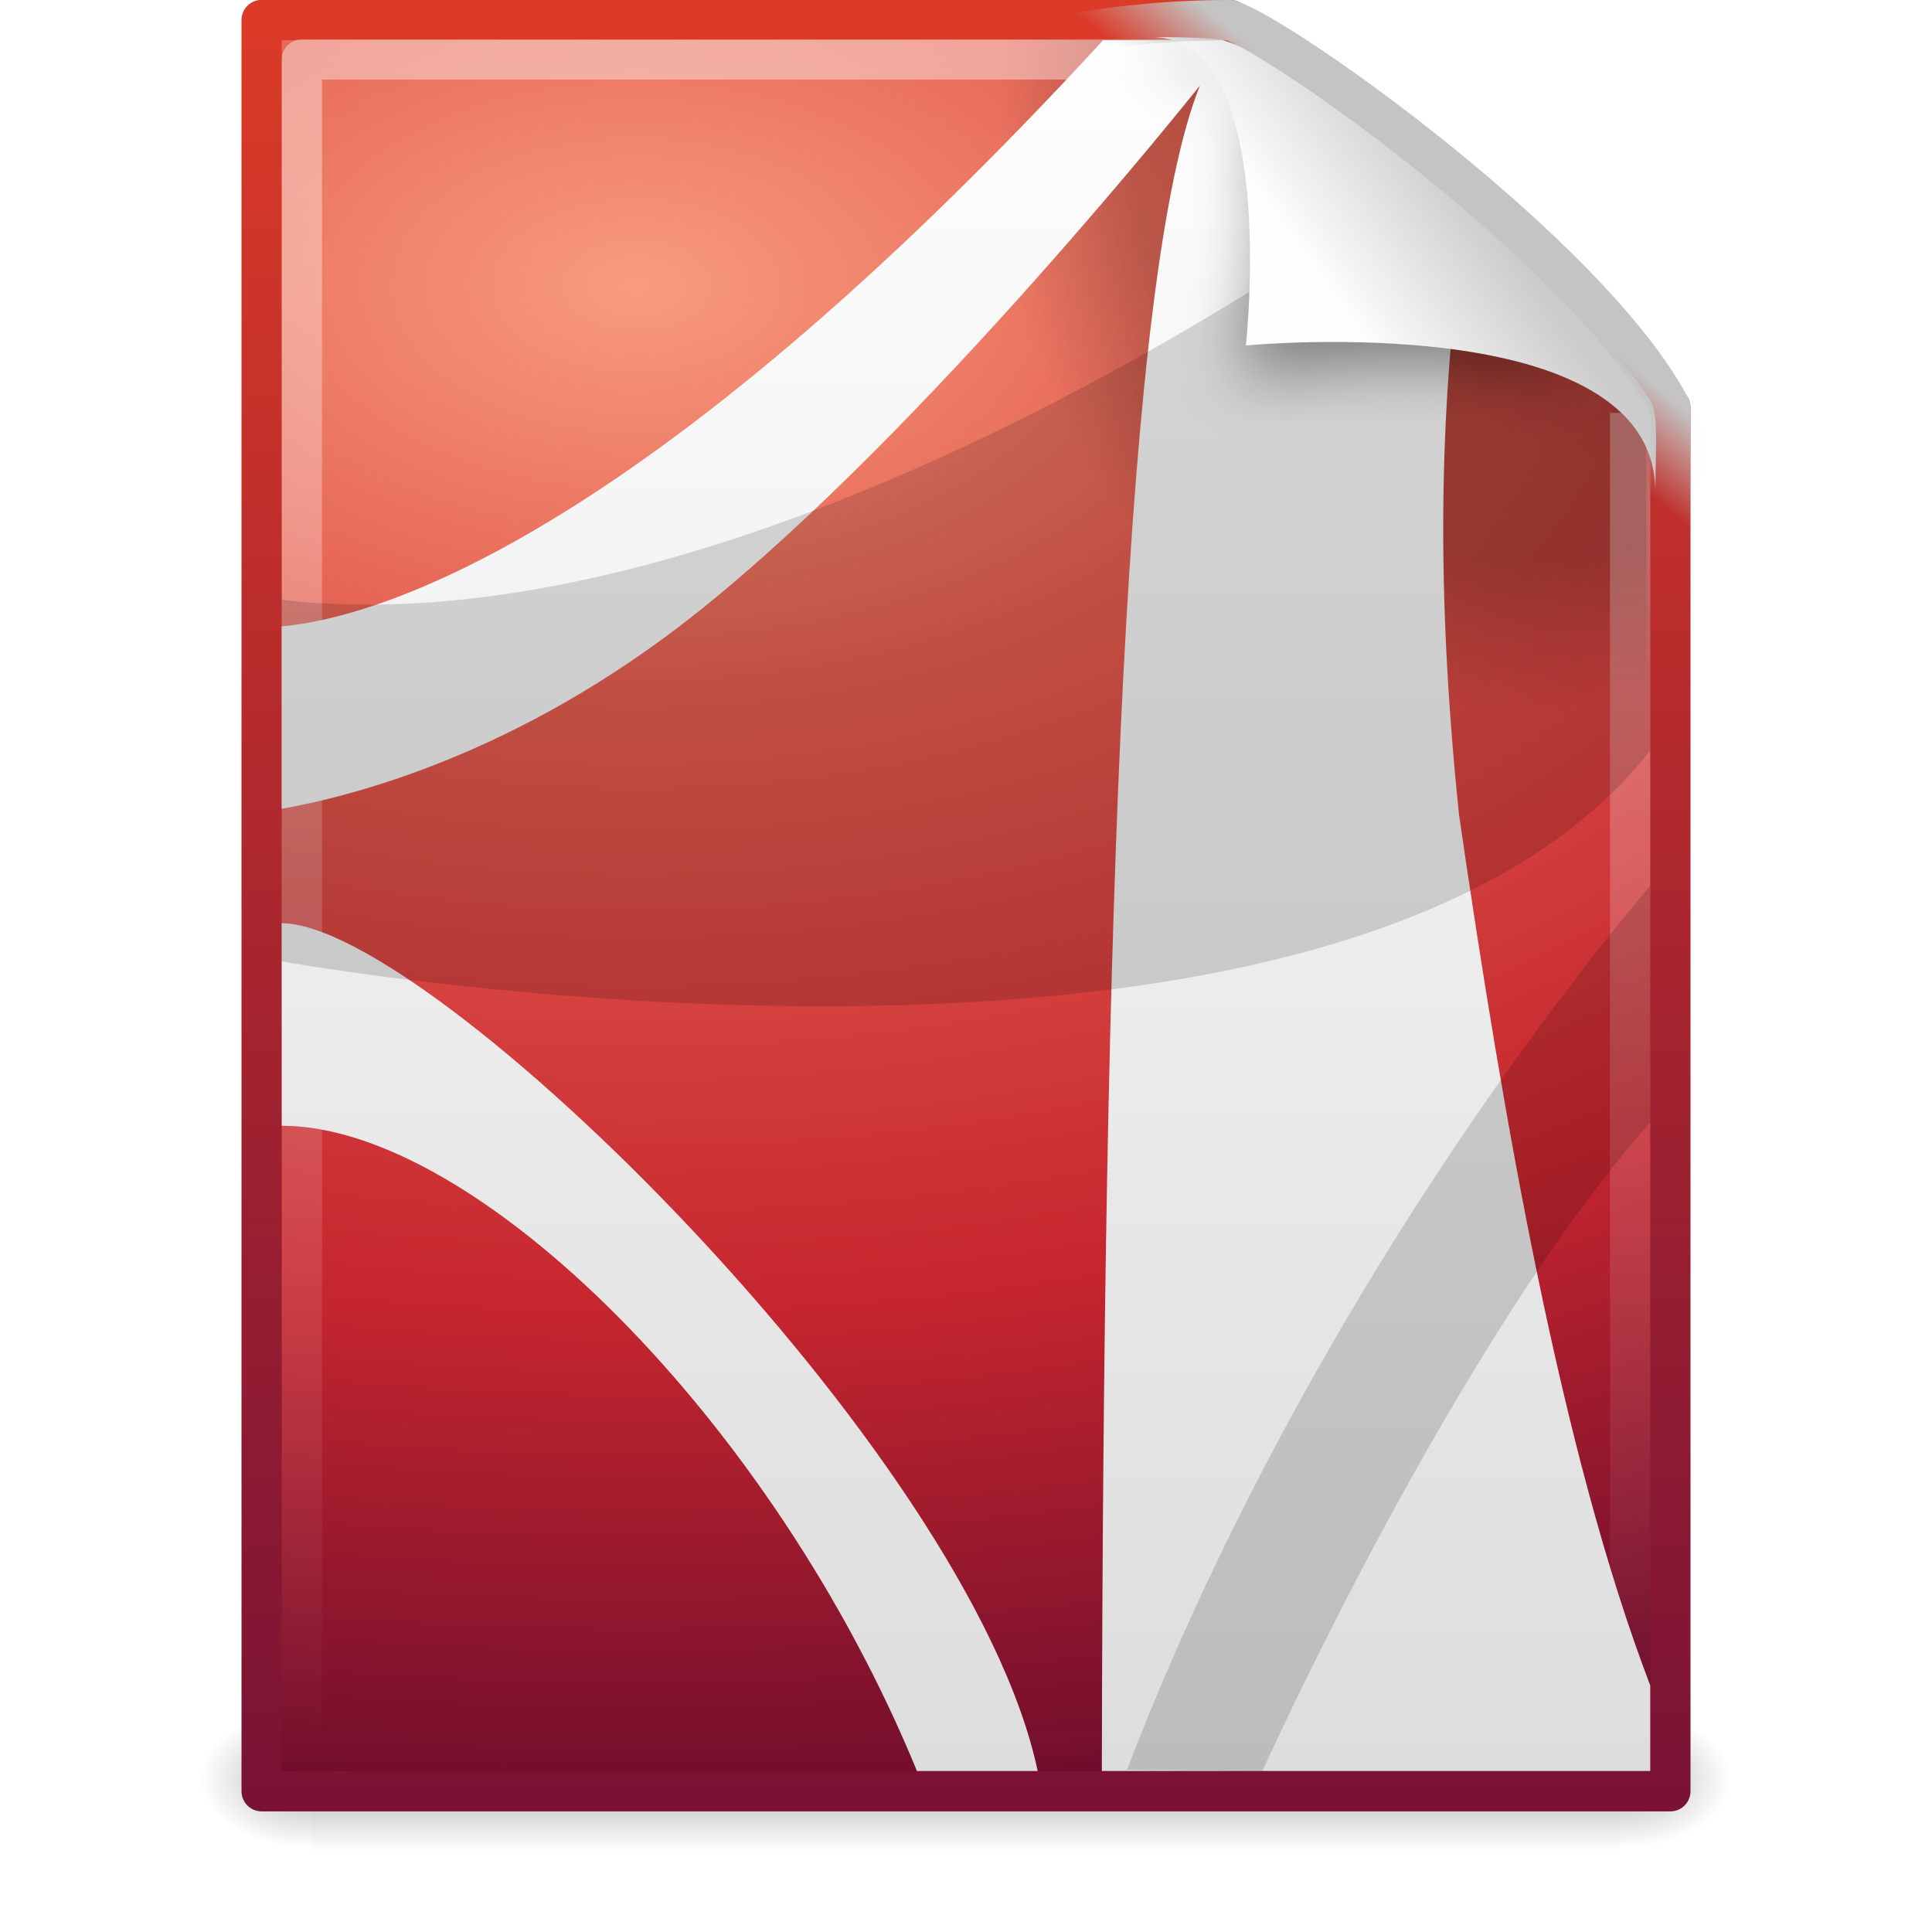
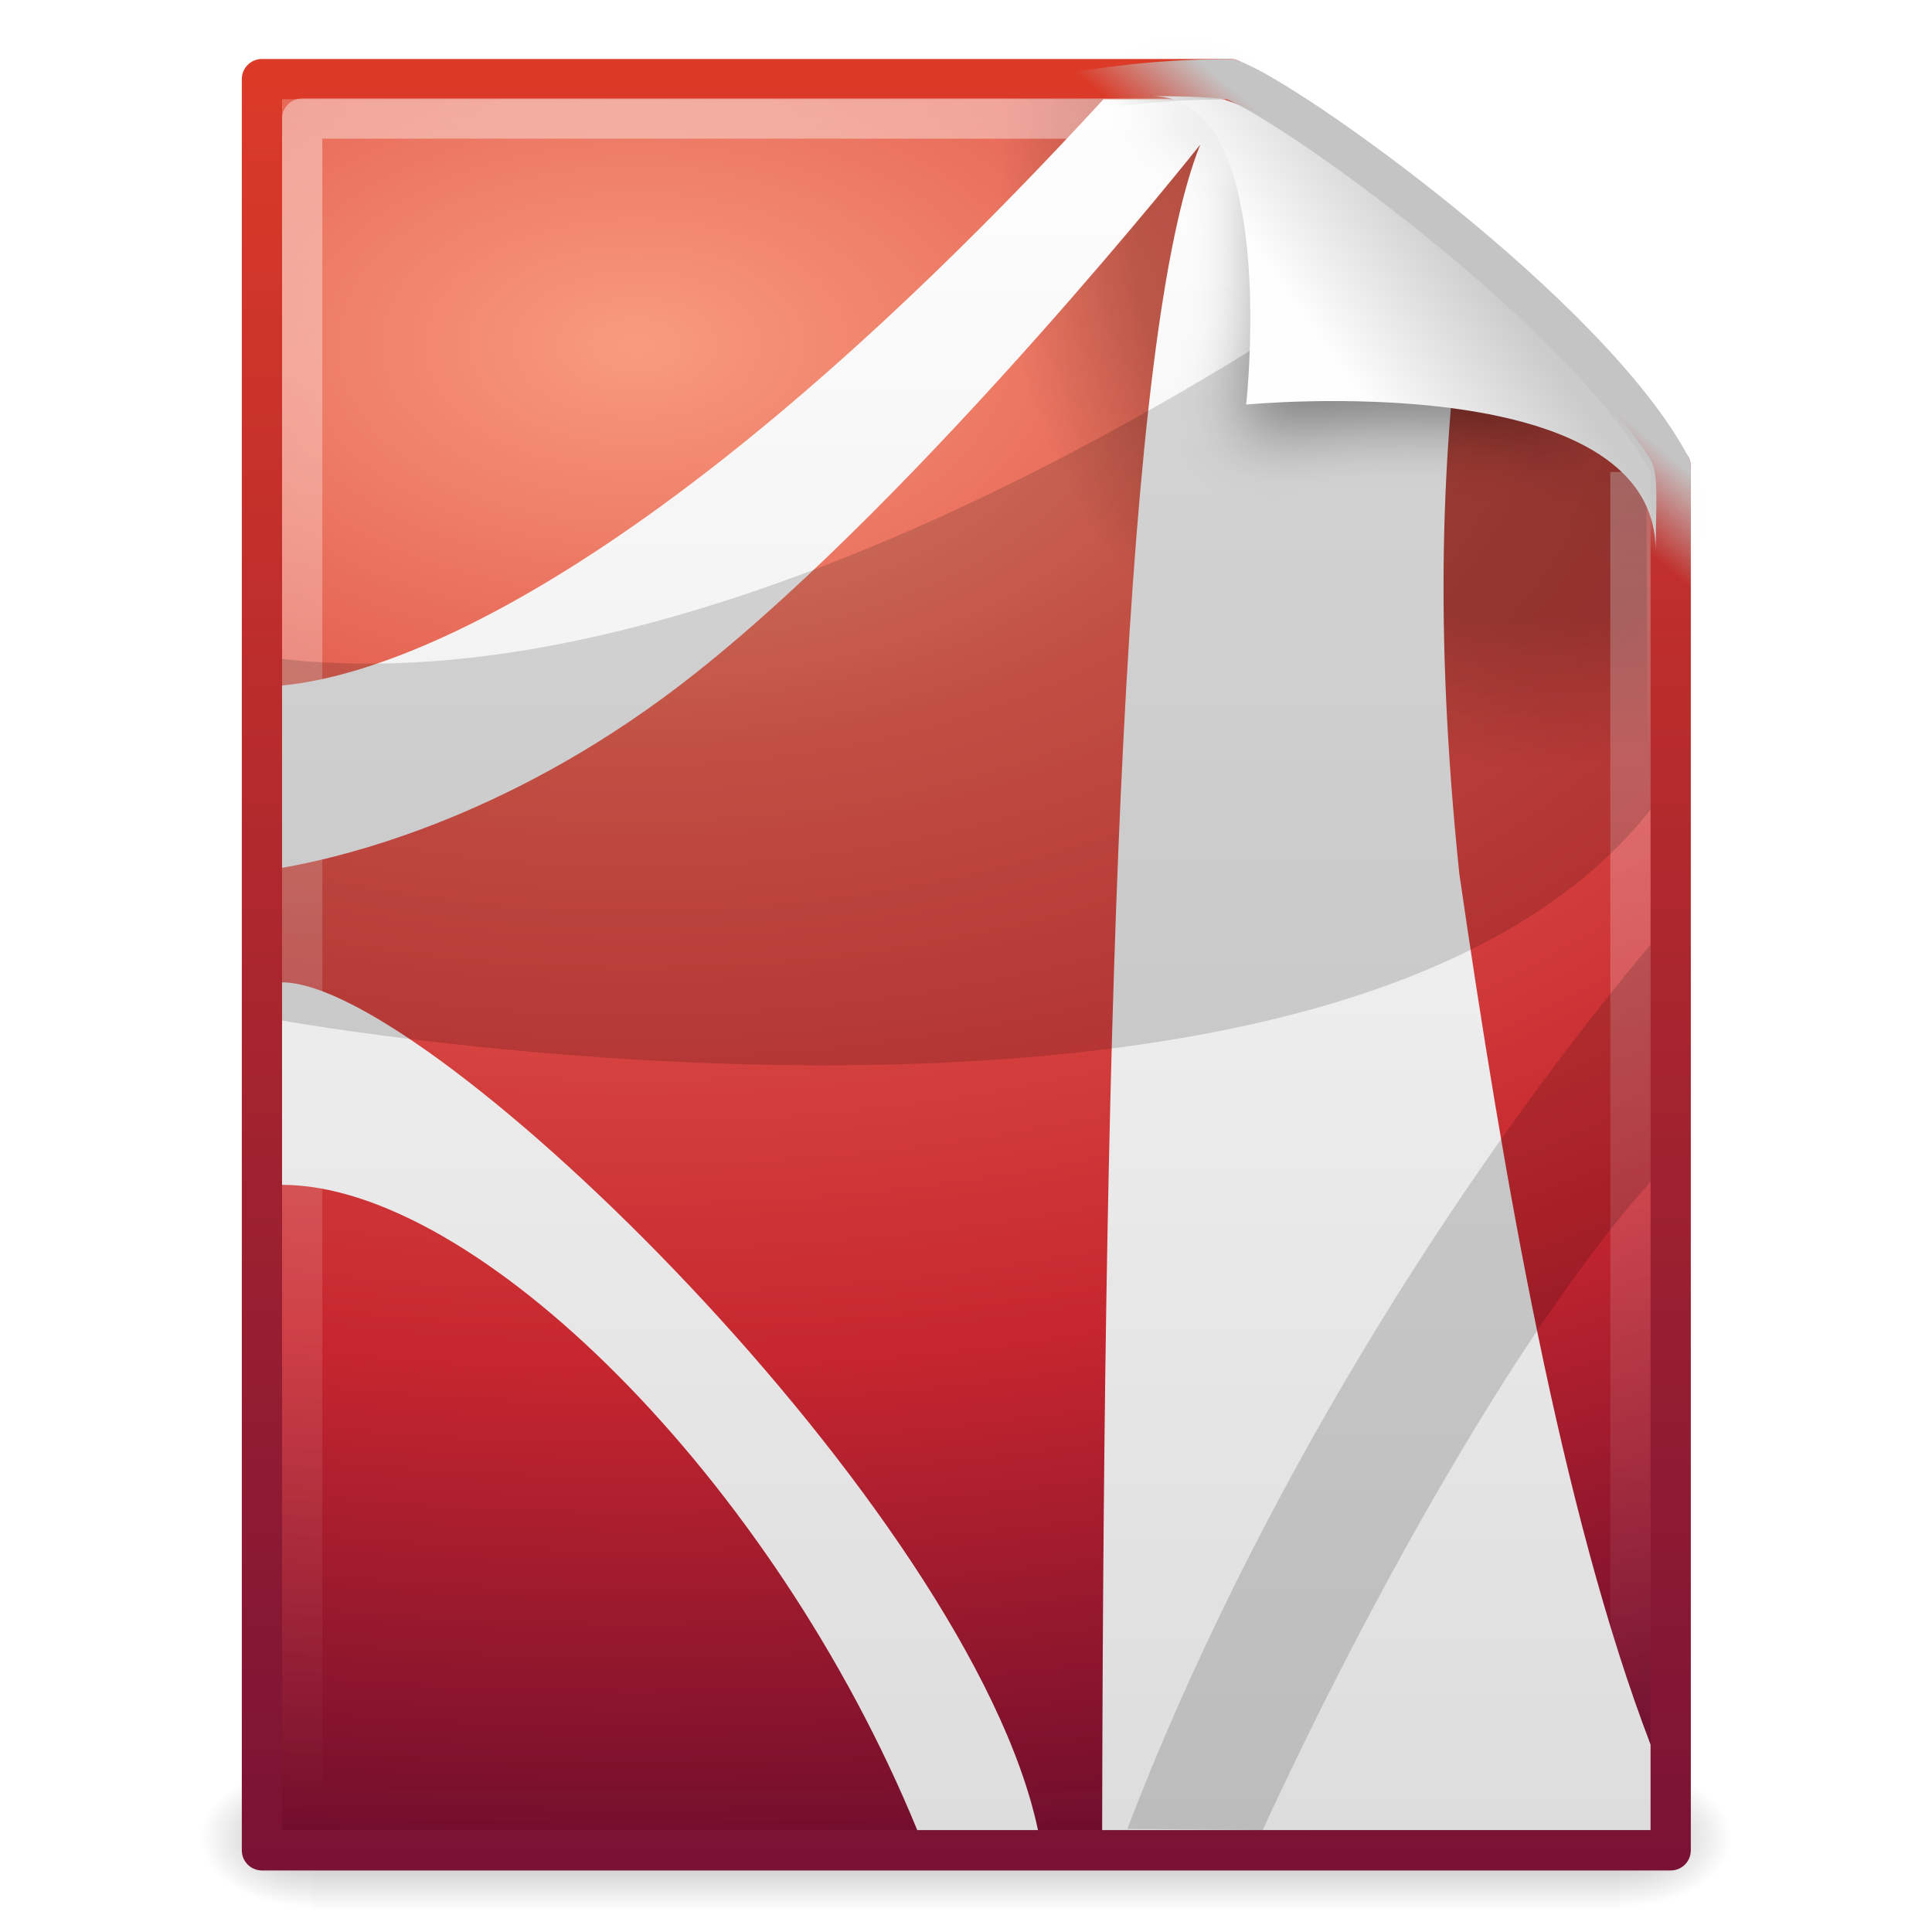
<svg xmlns="http://www.w3.org/2000/svg" xmlns:xlink="http://www.w3.org/1999/xlink" width="48" height="48" version="1.1">
  <defs>
    <linearGradient id="linearGradient2467" y2="609.51" gradientUnits="userSpaceOnUse" x2="302.86" gradientTransform="matrix(.067325 0 0 0.0147 -.34114 37.04)" y1="366.65" x1="302.86">
      <stop stop-opacity="0" offset="0" />
      <stop offset=".5" />
      <stop stop-opacity="0" offset="1" />
    </linearGradient>
    <radialGradient id="radialGradient2464" xlink:href="#linearGradient5060" gradientUnits="userSpaceOnUse" cy="486.65" cx="605.71" gradientTransform="matrix(-.02304 0 0 0.0147 21.623 37.04)" r="117.14" />
    <linearGradient id="linearGradient5060">
      <stop offset="0" />
      <stop stop-opacity="0" offset="1" />
    </linearGradient>
    <radialGradient id="radialGradient2461" xlink:href="#linearGradient5060" gradientUnits="userSpaceOnUse" cy="486.65" cx="605.71" gradientTransform="matrix(.02304 0 0 0.0147 26.361 37.04)" r="117.14" />
    <linearGradient id="linearGradient2458" y2="2.906" gradientUnits="userSpaceOnUse" x2="-51.786" gradientTransform="matrix(.8075 0 0 .89483 59.41 -2.9806)" y1="53.624" x1="-51.786">
      <stop stop-color="#791235" offset="0" />
      <stop stop-color="#dd3b27" offset="1" />
    </linearGradient>
    <radialGradient id="radialGradient2456" gradientUnits="userSpaceOnUse" cy="10.898" cx="14.766" gradientTransform="matrix(-2.2703e-8 2.1357 -3.5601 -3.7845e-8 54.621 -24.438)" r="18">
      <stop stop-color="#f89b7e" offset="0" />
      <stop stop-color="#e35d4f" offset=".262" />
      <stop stop-color="#c6262e" offset=".661" />
      <stop stop-color="#690b2c" offset="1" />
    </radialGradient>
    <radialGradient id="radialGradient2453" gradientUnits="userSpaceOnUse" cy="112.3" cx="102" gradientTransform="matrix(.3617 0 0 -.39078 .85106 47.517)" r="139.56">
      <stop offset="0" />
      <stop offset=".189" />
      <stop stop-opacity="0" offset=".257" />
      <stop stop-opacity="0" offset="1" />
    </radialGradient>
    <linearGradient id="linearGradient2450" y2="46.017" gradientUnits="userSpaceOnUse" x2="24" gradientTransform="matrix(1 0 0 .97778 0 -.96667)" y1="2" x1="24">
      <stop stop-color="#fff" offset="0" />
      <stop stop-color="#fff" stop-opacity="0" offset="1" />
    </linearGradient>
    <linearGradient id="linearGradient2447" y2="44.024" gradientUnits="userSpaceOnUse" x2="23.97" gradientTransform="matrix(.89474 0 0 1.1316 2.5263 -4.6579)" y1="3.981" x1="23.97">
      <stop stop-color="#fff" offset="0" />
      <stop stop-color="#dcdcdc" offset="1" />
    </linearGradient>
    <filter id="filter3212" y="-.164" width="1.297" x="-.148" height="1.329">
      <feGaussianBlur stdDeviation="0.774" />
    </filter>
    <linearGradient id="linearGradient2441" y2="5.457" gradientUnits="userSpaceOnUse" x2="36.358" gradientTransform="matrix(.9977 0 0 1.0407 .1638 -1.1058)" y1="8.059" x1="32.892">
      <stop stop-color="#fefefe" offset="0" />
      <stop stop-color="#cbcbcb" offset="1" />
    </linearGradient>
    <linearGradient id="linearGradient2438" y2="6.544" gradientUnits="userSpaceOnUse" x2="34.103" y1="4.858" x1="35.517">
      <stop stop-color="#c4c4c4" offset="0" />
      <stop stop-color="#c4c4c4" stop-opacity="0" offset="1" />
    </linearGradient>
  </defs>
-   <rect opacity=".3" height="3.57" width="32.508" y="42.43" x="7.738" fill="url(#linearGradient2467)" />
-   <path opacity=".3" d="m7.738 42.43v3.57c-1.187 0.007-2.868-0.8-2.868-1.785 0-0.986 1.324-1.785 2.868-1.785z" fill="url(#radialGradient2464)" />
-   <path opacity=".3" d="m40.246 42.43v3.57c1.187 0.007 2.869-0.8 2.869-1.785 0-0.986-1.325-1.785-2.869-1.785z" fill="url(#radialGradient2461)" />
-   <path stroke-linejoin="round" d="m6.5 0.497h24.061c0.525 1.96 6.133 6.852 10.939 9.627v34.379h-35v-44.006z" stroke="url(#linearGradient2458)" stroke-width="1" fill="url(#radialGradient2456)" />
-   <path opacity=".2" d="m7.362 44c-0.199 0-0.362-0.175-0.362-0.391v-42.204c0-0.215 0.162-0.391 0.362-0.391 7.483 0.108 15.775-0.162 23.249 0.027l10.283 8.866 0.106 33.702c0 0.216-0.162 0.391-0.362 0.391h-33.276z" fill="url(#radialGradient2453)" />
-   <path opacity=".4" stroke-linejoin="round" d="m40.5 10.259v33.263h-33v-42.044c7.562-0 15.304-0 22.866-0" stroke="url(#linearGradient2450)" stroke-width="1" fill="none" />
-   <path d="m27.406 1c-11.589 12.595-18.204 14.366-20.406 14.562v4.532c1.662-0.294 5.832-1.314 10.281-4.844 5.706-4.526 12.531-13.125 12.531-13.125-1.87 4.648-2.401 20.681-2.437 41.875h13.625v-2.125c-2.217-5.791-3.662-14.147-4.75-21.625-0.643-6.178-0.416-10.624 0.096-14.343-1.921-1.632-5.621-4.187-6.829-4.907h-2.111zm-20.406 21.938v5.031c4.811 0 12.203 7.302 15.781 16.031h3c-1.681-7.935-15.11-21.062-18.781-21.062z" fill-rule="evenodd" fill="url(#linearGradient2447)" />
-   <path opacity=".15" d="m34.495 5c-5.844 4.04-17.783 11.014-27.495 9.903v8.983s26.154 4.71 34-5.238v-7.895c-1.355-1.834-4.358-4.126-6.505-5.753zm6.505 22.893c-3.121 3.453-6.951 10.273-9.637 16.107l-3.363-0.029c3.138-8.202 8.212-16.258 13-21.971v5.893z" fill-rule="evenodd" />
-   <path opacity=".4" d="m28.617 0.921c4.283 0 2.154 8.483 2.154 8.483s10.357-1.802 10.357 2.819c0-2.61-11.302-10.728-12.511-11.302z" fill-rule="evenodd" filter="url(#filter3212)" />
-   <path d="m28.617 0.921c3.187 0 2.336 7.662 2.336 7.662s10.175-0.981 10.175 3.64c0-1.126 0.086-1.932-0.134-2.283-1.578-2.524-8.113-8.188-10.575-8.931-0.184-0.056-0.875-0.088-1.802-0.088z" fill-rule="evenodd" fill="url(#linearGradient2441)" />
-   <path stroke-linejoin="round" d="m30.561 0.5c1.407 0.475 8.965 5.879 10.939 9.624v12.285c-40.446 15.729-35.236-21.909-10.939-21.909z" stroke="url(#linearGradient2438)" stroke-width="1" fill="none" />
+   <g transform="translate(0.00775,1.468155)">
+     <rect opacity=".3" height="3.57" width="32.508" y="42.43" x="7.738" fill="url(#linearGradient2467)" />
+     <path opacity=".3" d="m7.738 42.43v3.57c-1.187 0.007-2.868-0.8-2.868-1.785 0-0.986 1.324-1.785 2.868-1.785z" fill="url(#radialGradient2464)" />
+     <path opacity=".3" d="m40.246 42.43v3.57c1.187 0.007 2.869-0.8 2.869-1.785 0-0.986-1.325-1.785-2.869-1.785z" fill="url(#radialGradient2461)" />
+     <path stroke-linejoin="round" d="m6.5 0.497h24.061c0.525 1.96 6.133 6.852 10.939 9.627v34.379h-35v-44.006z" stroke="url(#linearGradient2458)" stroke-width="1" fill="url(#radialGradient2456)" />
+     <path opacity=".2" d="m7.362 44c-0.199 0-0.362-0.175-0.362-0.391v-42.204c0-0.215 0.162-0.391 0.362-0.391 7.483 0.108 15.775-0.162 23.249 0.027l10.283 8.866 0.106 33.702c0 0.216-0.162 0.391-0.362 0.391h-33.276z" fill="url(#radialGradient2453)" />
+     <path opacity=".4" stroke-linejoin="round" d="m40.5 10.259v33.263h-33v-42.044c7.562-0 15.304-0 22.866-0" stroke="url(#linearGradient2450)" stroke-width="1" fill="none" />
+     <path d="m27.406 1c-11.589 12.595-18.204 14.366-20.406 14.562v4.532c1.662-0.294 5.832-1.314 10.281-4.844 5.706-4.526 12.531-13.125 12.531-13.125-1.87 4.648-2.401 20.681-2.437 41.875h13.625v-2.125c-2.217-5.791-3.662-14.147-4.75-21.625-0.643-6.178-0.416-10.624 0.096-14.343-1.921-1.632-5.621-4.187-6.829-4.907h-2.111zm-20.406 21.938v5.031c4.811 0 12.203 7.302 15.781 16.031h3c-1.681-7.935-15.11-21.062-18.781-21.062z" fill-rule="evenodd" fill="url(#linearGradient2447)" />
+     <path opacity=".15" d="m34.495 5c-5.844 4.04-17.783 11.014-27.495 9.903v8.983s26.154 4.71 34-5.238v-7.895c-1.355-1.834-4.358-4.126-6.505-5.753zm6.505 22.893c-3.121 3.453-6.951 10.273-9.637 16.107l-3.363-0.029c3.138-8.202 8.212-16.258 13-21.971v5.893z" fill-rule="evenodd" />
+     <path opacity=".4" d="m28.617 0.921c4.283 0 2.154 8.483 2.154 8.483s10.357-1.802 10.357 2.819c0-2.61-11.302-10.728-12.511-11.302z" fill-rule="evenodd" filter="url(#filter3212)" />
+     <path d="m28.617 0.921c3.187 0 2.336 7.662 2.336 7.662s10.175-0.981 10.175 3.64c0-1.126 0.086-1.932-0.134-2.283-1.578-2.524-8.113-8.188-10.575-8.931-0.184-0.056-0.875-0.088-1.802-0.088z" fill-rule="evenodd" fill="url(#linearGradient2441)" />
+     <path stroke-linejoin="round" d="m30.561 0.5c1.407 0.475 8.965 5.879 10.939 9.624v12.285c-40.446 15.729-35.236-21.909-10.939-21.909z" stroke="url(#linearGradient2438)" stroke-width="1" fill="none" />
+   </g>
</svg>
